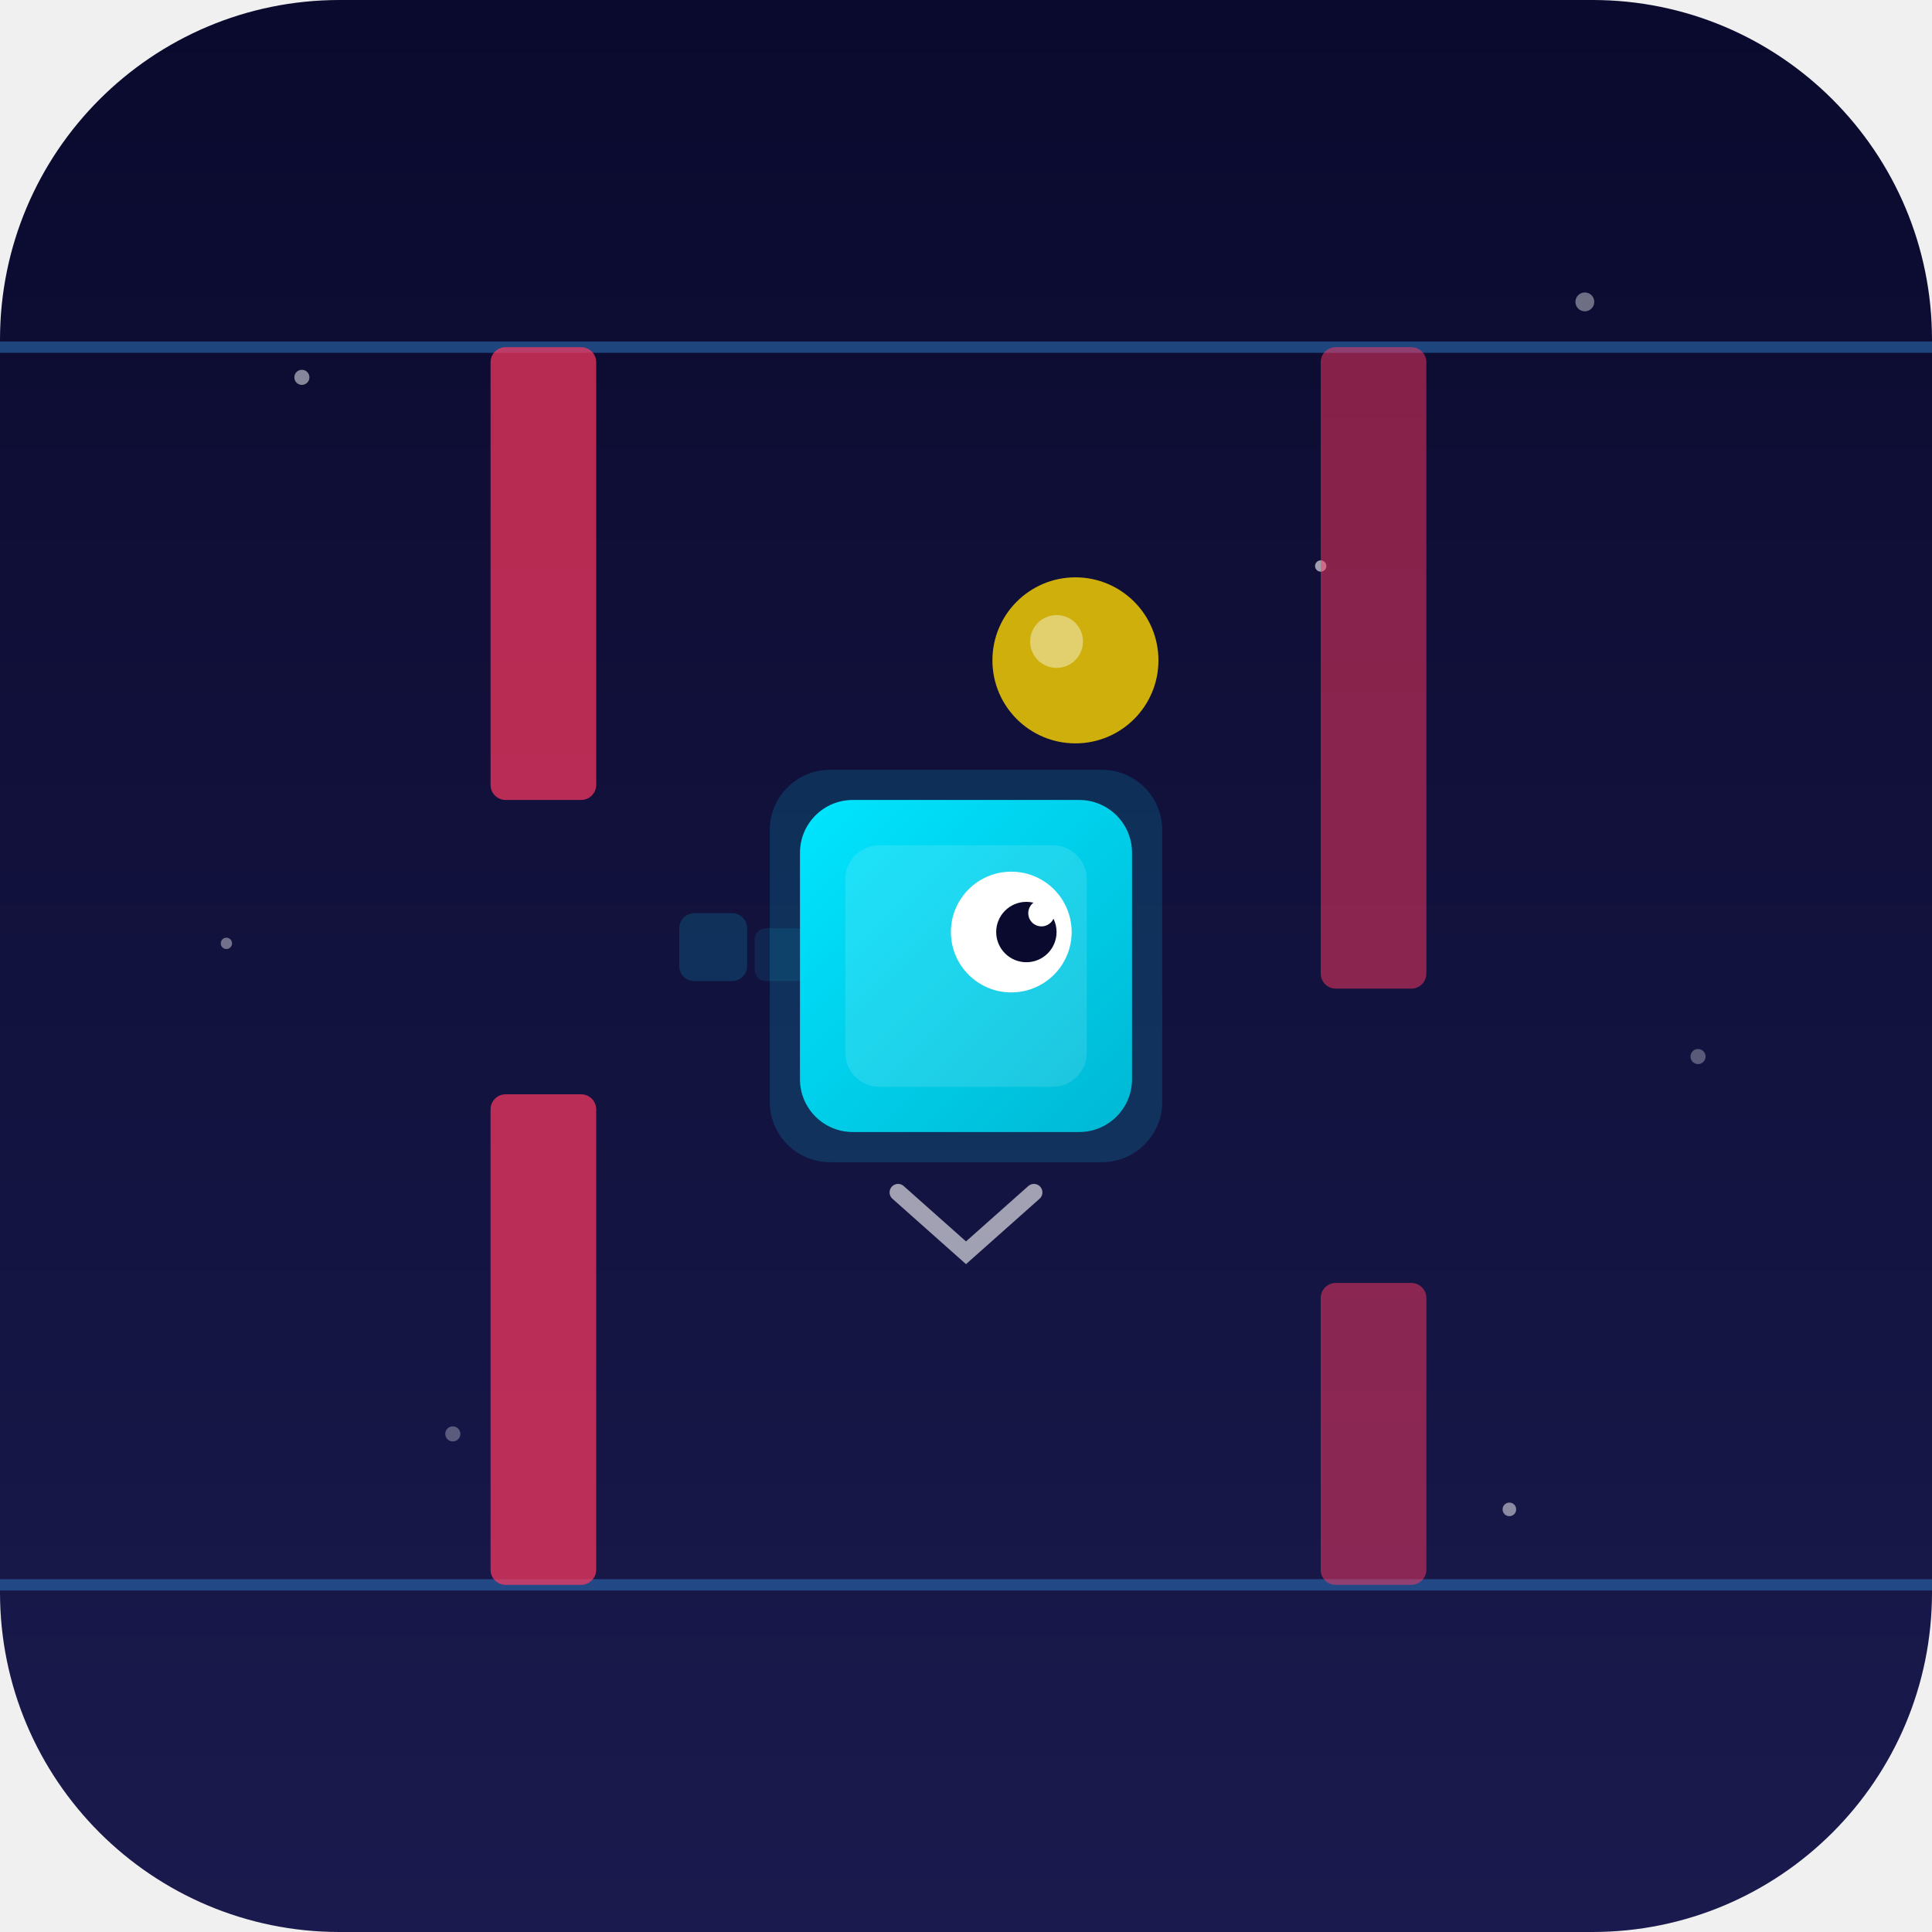
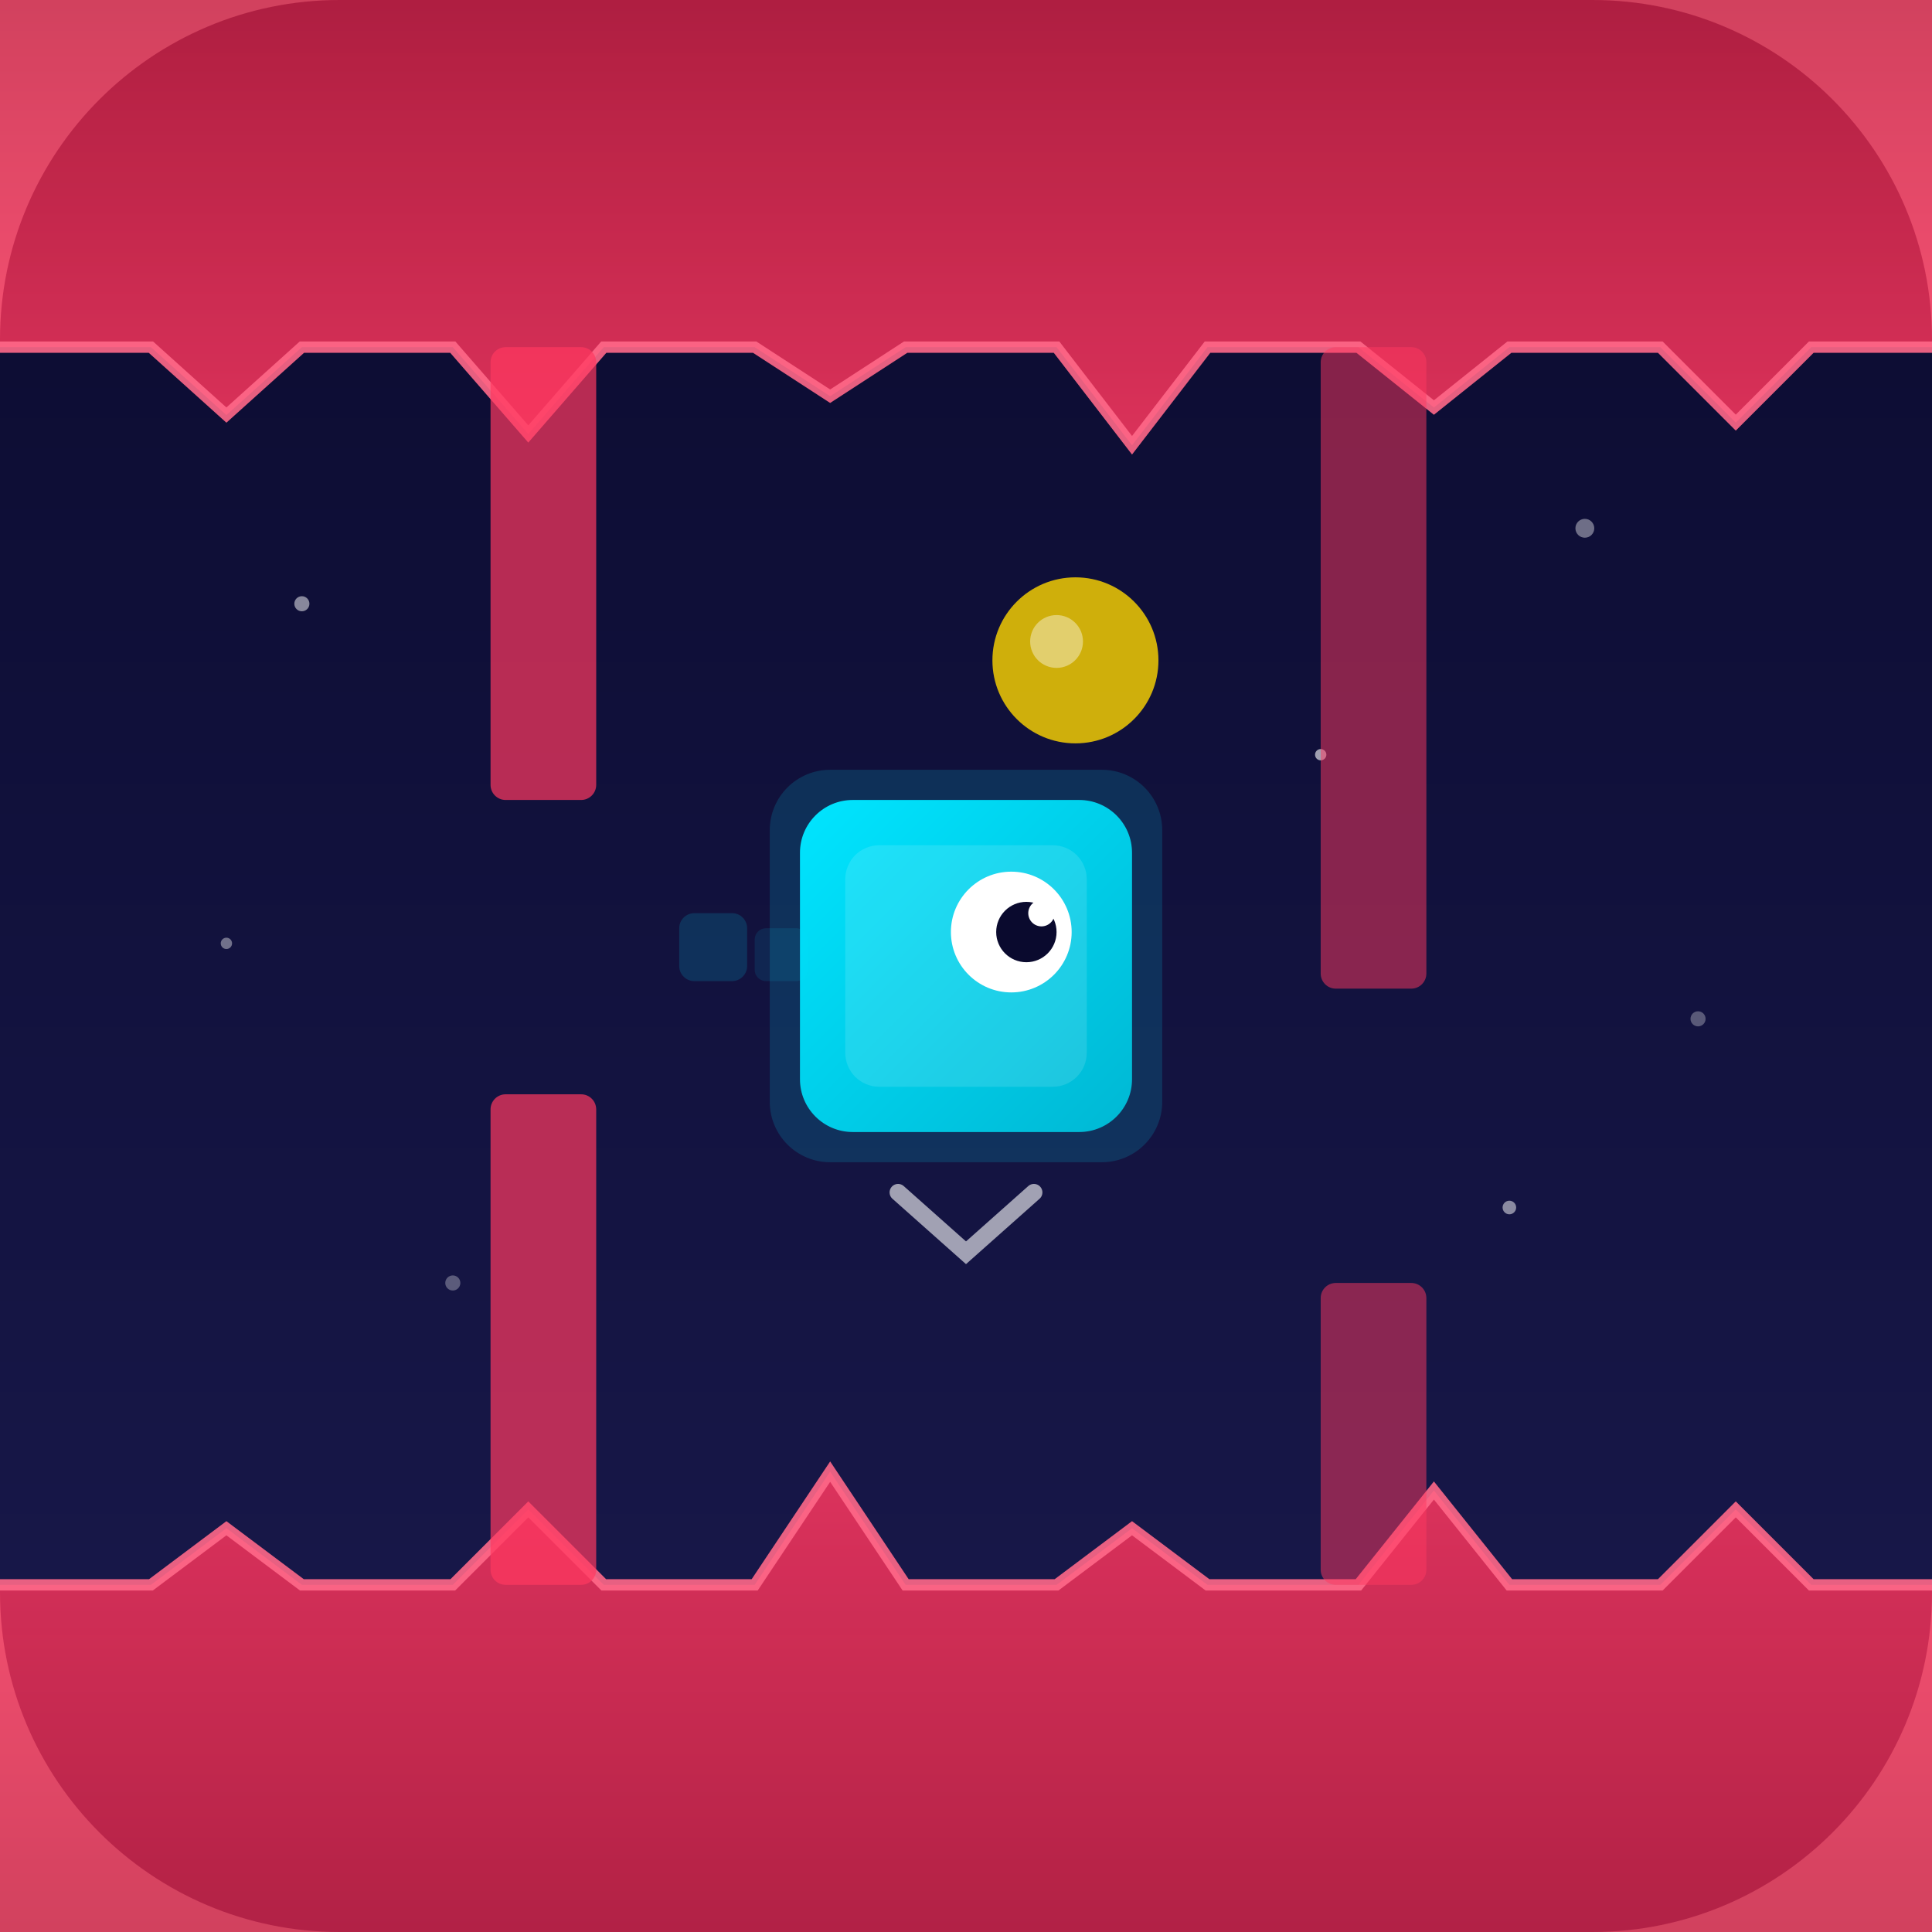
<svg xmlns="http://www.w3.org/2000/svg" viewBox="0 0 512 512">
  <defs>
    <linearGradient id="bg" x1="0%" y1="0%" x2="0%" y2="100%">
      <stop offset="0%" style="stop-color:#0a0a2e" />
      <stop offset="100%" style="stop-color:#1a1a4e" />
    </linearGradient>
    <linearGradient id="player" x1="0%" y1="0%" x2="100%" y2="100%">
      <stop offset="0%" style="stop-color:#00e5ff" />
      <stop offset="100%" style="stop-color:#00b8d4" />
    </linearGradient>
+     <linearGradient id="floorGrad" x1="0%" y1="0%" x2="0%" y2="100%">
+       <stop offset="0%" style="stop-color:#ff3860" />
+       <stop offset="100%" style="stop-color:#cc2244" />
+     </linearGradient>
+     <linearGradient id="ceilGrad" x1="0%" y1="100%" x2="0%" y2="0%">
+       <stop offset="0%" style="stop-color:#ff3860" />
+       <stop offset="100%" style="stop-color:#cc2244" />
+     </linearGradient>
  </defs>
  <rect width="512" height="512" rx="90" fill="url(#bg)" />
-   <circle cx="80" cy="100" r="2" fill="#fff" opacity="0.5" />
-   <circle cx="420" cy="80" r="2.5" fill="#fff" opacity="0.4" />
-   <circle cx="350" cy="150" r="1.5" fill="#fff" opacity="0.6" />
-   <circle cx="120" cy="380" r="2" fill="#fff" opacity="0.3" />
-   <circle cx="400" cy="400" r="1.8" fill="#fff" opacity="0.5" />
+   <circle cx="80" cy="160" r="2" fill="#fff" opacity="0.5" />
+   <circle cx="420" cy="140" r="2.5" fill="#fff" opacity="0.4" />
+   <circle cx="350" cy="200" r="1.5" fill="#fff" opacity="0.6" />
+   <circle cx="120" cy="340" r="2" fill="#fff" opacity="0.3" />
+   <circle cx="400" cy="320" r="1.8" fill="#fff" opacity="0.5" />
  <circle cx="60" cy="250" r="1.5" fill="#fff" opacity="0.4" />
-   <circle cx="450" cy="280" r="2" fill="#fff" opacity="0.3" />
-   <line x1="0" y1="420" x2="512" y2="420" stroke="#2a6aaf" stroke-width="3" opacity="0.6" />
-   <line x1="0" y1="92" x2="512" y2="92" stroke="#2a6aaf" stroke-width="3" opacity="0.6" />
+   <circle cx="450" cy="270" r="2" fill="#fff" opacity="0.3" />
+   <path d="M0 420 L0 512 L512 512 L512 420 L480 420 L460 400 L440 420 L400 420 L380 395 L360 420 L320 420 L300 405 L280 420 L240 420 L220 390 L200 420 L160 420 L140 400 L120 420 L80 420 L60 405 L40 420 L0 420 Z" fill="url(#floorGrad)" opacity="0.85" />
+   <path d="M0 420 L40 420 L60 405 L80 420 L120 420 L140 400 L160 420 L200 420 L220 390 L240 420 L280 420 L300 405 L320 420 L360 420 L380 395 L400 420 L440 420 L460 400 L480 420 L512 420" stroke="#ff6888" stroke-width="3" fill="none" opacity="0.9" />
+   <path d="M0 0 L0 92 L40 92 L60 110 L80 92 L120 92 L140 115 L160 92 L200 92 L220 105 L240 92 L280 92 L300 118 L320 92 L360 92 L380 108 L400 92 L440 92 L460 112 L480 92 L512 92 L512 0 Z" fill="url(#ceilGrad)" opacity="0.85" />
+   <path d="M0 92 L40 92 L60 110 L80 92 L120 92 L140 115 L160 92 L200 92 L220 105 L240 92 L280 92 L300 118 L320 92 L360 92 L380 108 L400 92 L440 92 L460 112 L480 92 L512 92" stroke="#ff6888" stroke-width="3" fill="none" opacity="0.9" />
  <rect x="130" y="92" width="28" height="120" rx="4" fill="#ff3860" opacity="0.7" />
  <rect x="130" y="290" width="28" height="130" rx="4" fill="#ff3860" opacity="0.7" />
  <rect x="350" y="92" width="28" height="170" rx="4" fill="#ff3860" opacity="0.5" />
  <rect x="350" y="340" width="28" height="80" rx="4" fill="#ff3860" opacity="0.5" />
  <g transform="translate(256, 256)">
    <rect x="-52" y="-52" width="104" height="104" rx="16" fill="#00e5ff" opacity="0.15" />
    <rect x="-44" y="-44" width="88" height="88" rx="14" fill="url(#player)" />
    <rect x="-32" y="-32" width="64" height="64" rx="9" fill="#fff" opacity="0.12" />
    <circle cx="12" cy="-9" r="16" fill="#fff" />
    <circle cx="16" cy="-9" r="8" fill="#0a0a2e" />
    <circle cx="20" cy="-14" r="3.5" fill="#fff" />
    <path d="M-18 60 L0 76 L18 60" stroke="#fff" stroke-width="4.5" fill="none" stroke-linecap="round" opacity="0.6" />
  </g>
  <circle cx="285" cy="175" r="22" fill="#ffd700" opacity="0.8" />
  <circle cx="280" cy="170" r="7" fill="#fff" opacity="0.4" />
  <rect x="180" y="242" width="18" height="18" rx="4" fill="#00e5ff" opacity="0.15" />
  <rect x="200" y="246" width="14" height="14" rx="3" fill="#00e5ff" opacity="0.1" />
</svg>
